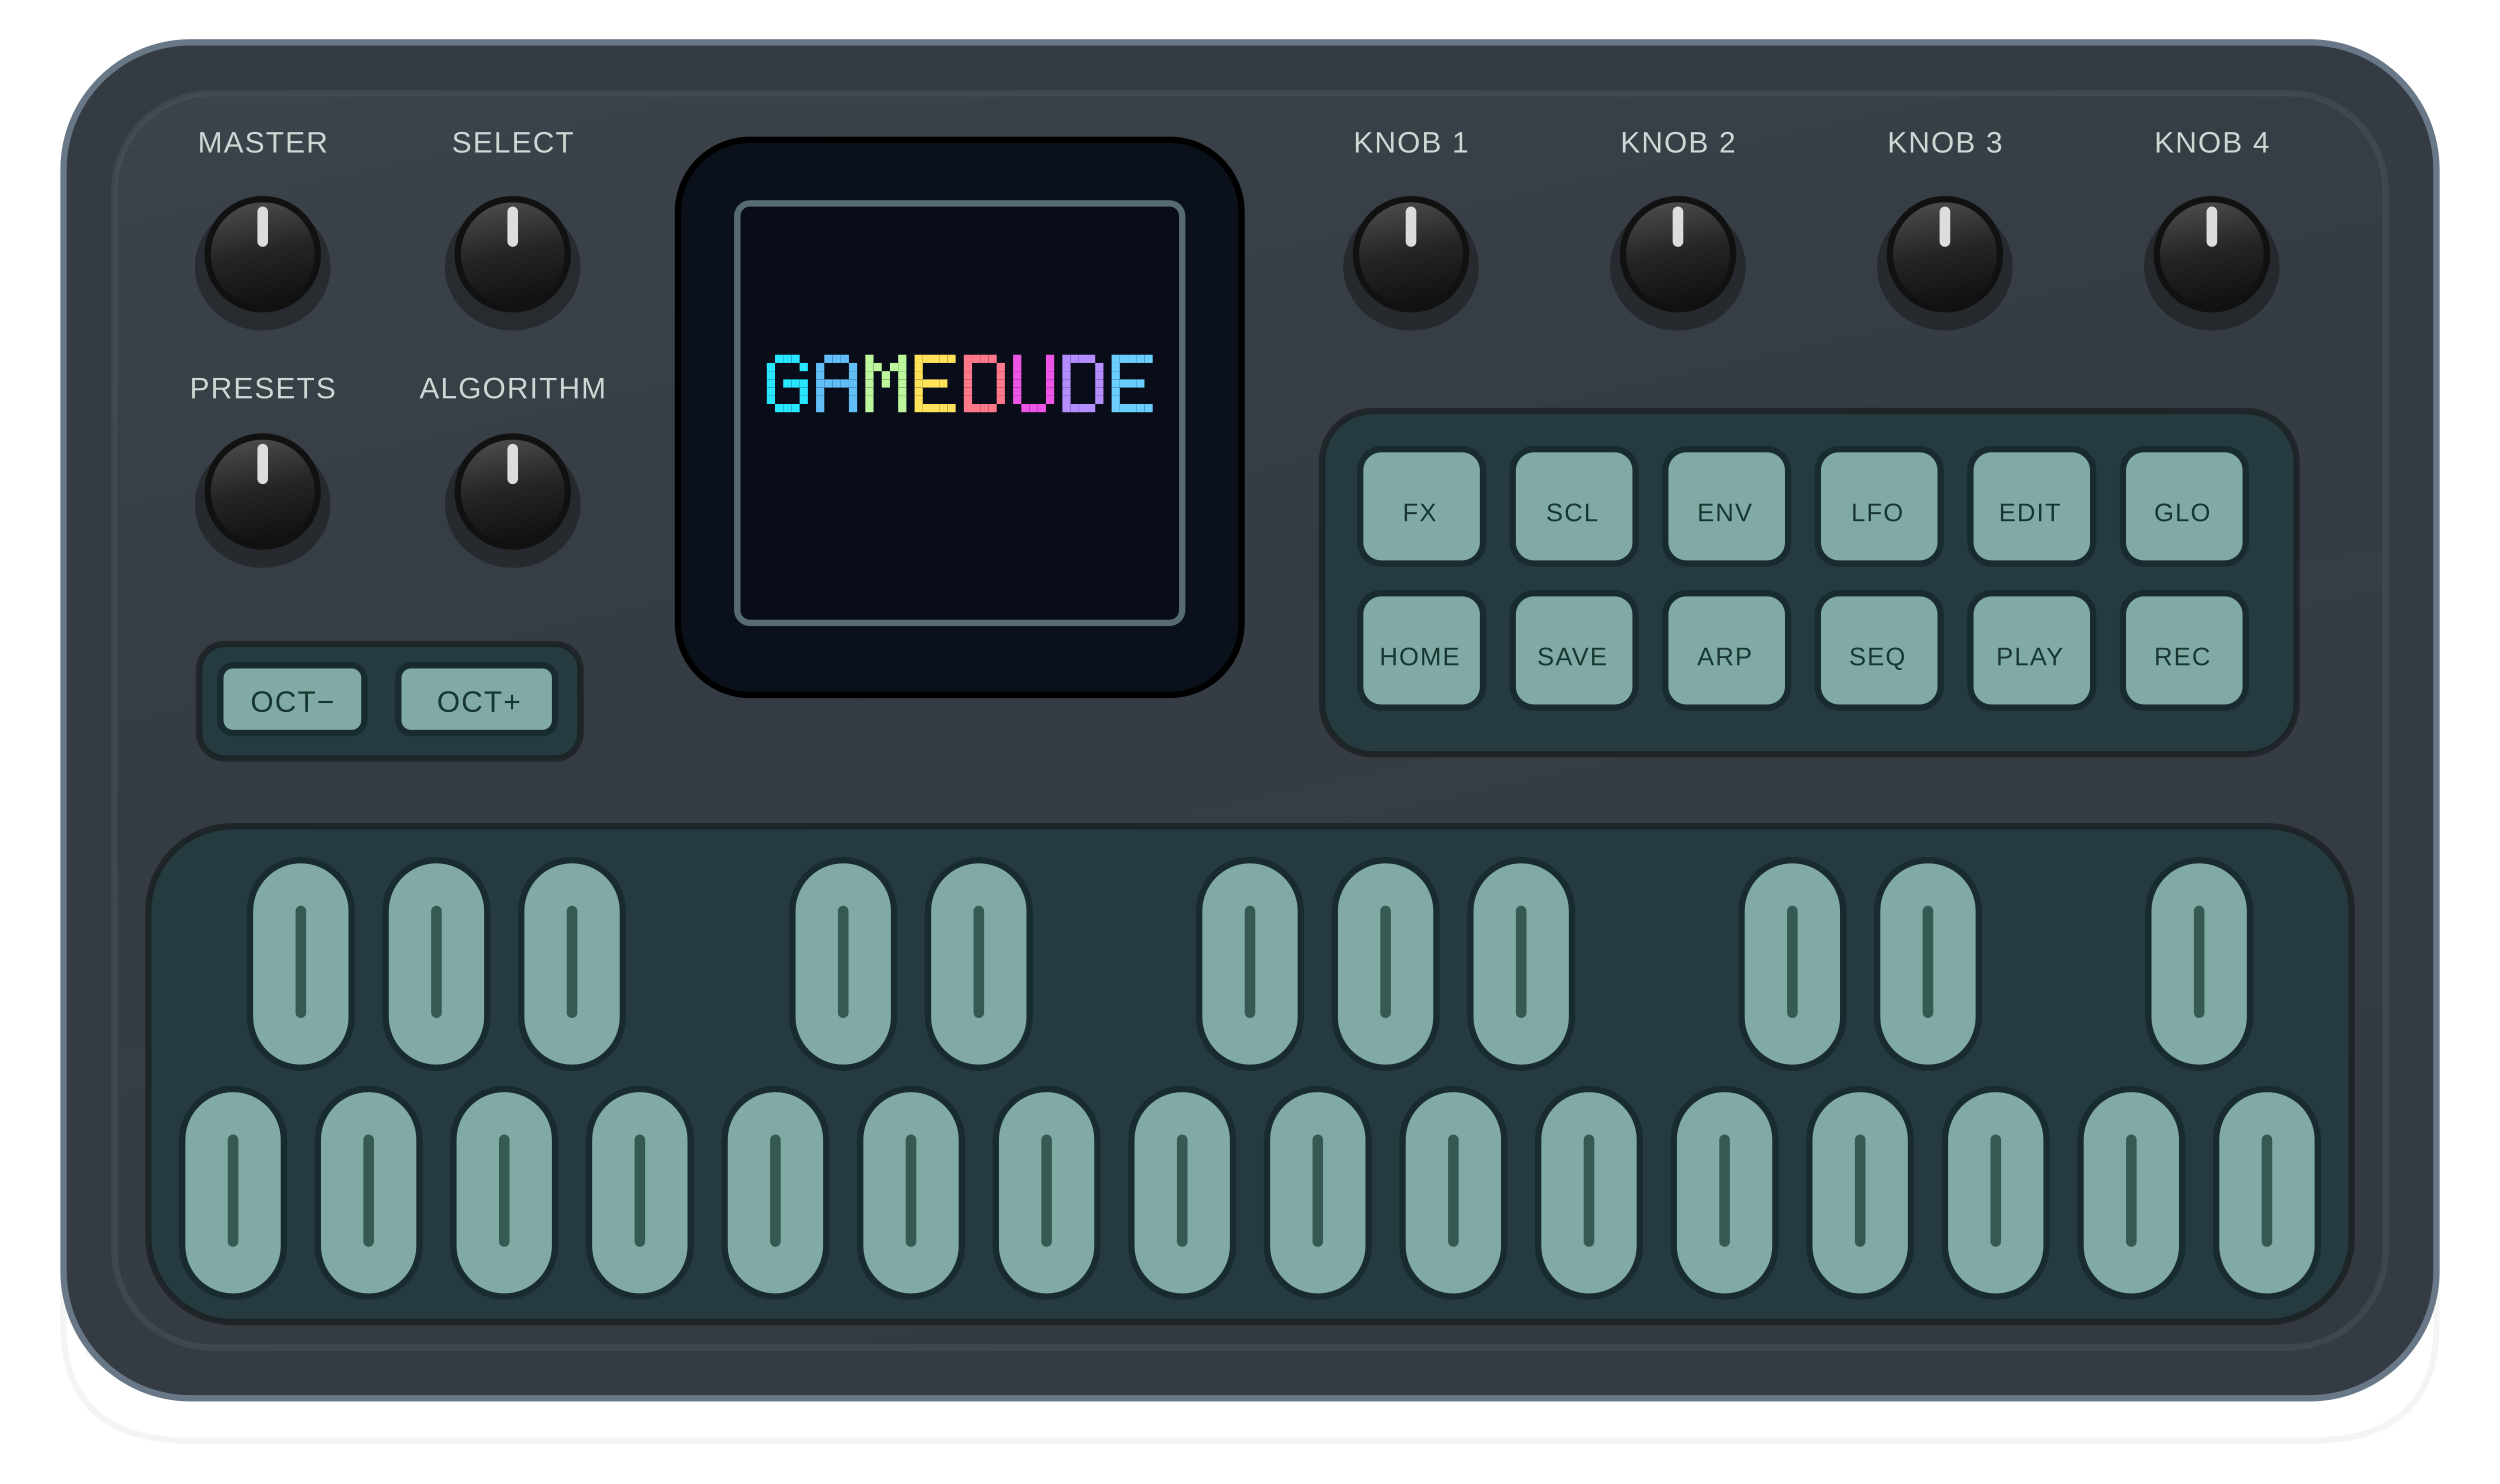
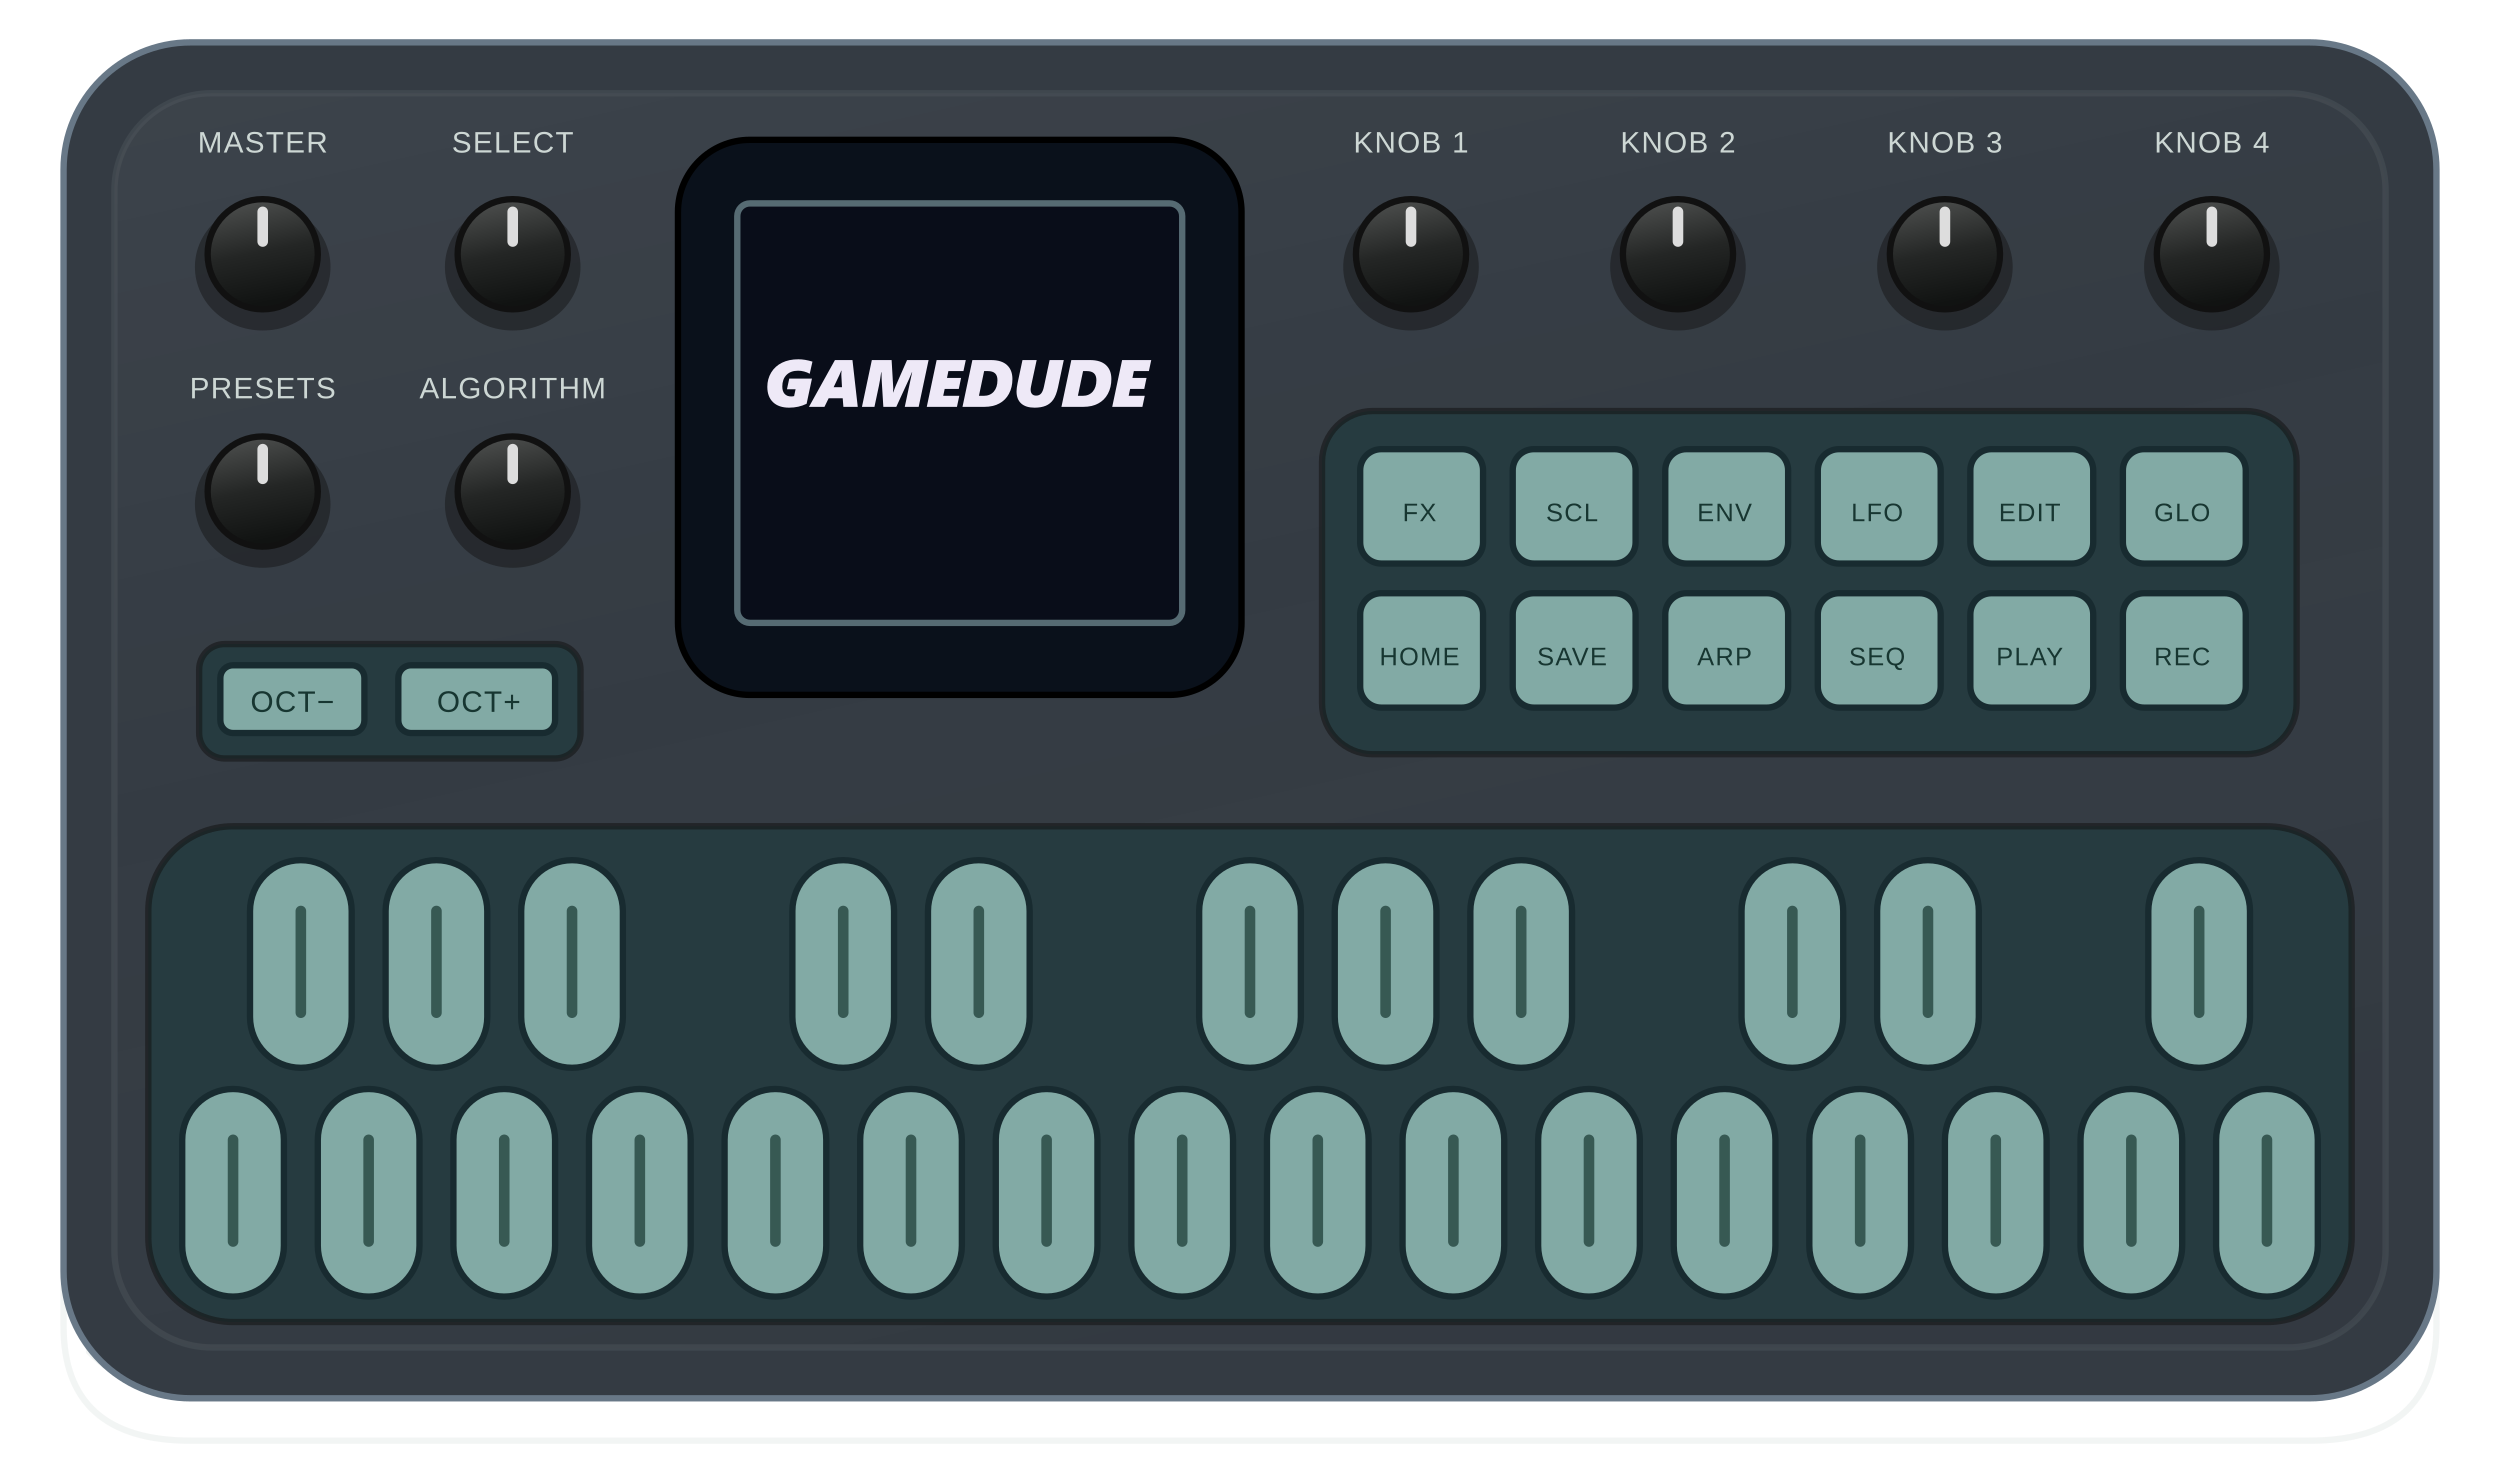
<svg xmlns="http://www.w3.org/2000/svg" viewBox="25 45 590 350" role="img" aria-label="FM-1 GameDude simulator">
  <style>
.hero-product{color:#cdd7d4}.product-body{fill:#343b43;stroke:#687887}.product-rubber{fill:#263b40;stroke:#1118}.product-button{fill:var(--button-fill,#82aaa5);stroke:#182b30}.product-detail{opacity:.25}.product-bezel{fill:#0a111b;stroke:#000}.product-screen{fill:#090d19;stroke:#566b73}.product-labels{font-family:Arial,sans-serif;letter-spacing:.3px}.product-control-ink{color:#173631}
</style>
  <defs>
    <g id="fm1-knob">
      <circle r="13" />
      <ellipse cy="3" rx="16" ry="15" opacity=".35" />
      <path d="M0 -10v7" stroke-width="2.5" />
    </g>
    <g id="fm1-key">
      <rect width="24" height="49" rx="12" />
      <path d="M12 12v24" opacity=".65" stroke-width="2.5" />
    </g>
    <g id="fm1-product-knob" class="product-knob">
      <ellipse cy="3" rx="16" ry="15" fill="#111" opacity=".45" stroke="none" />
      <circle r="13" fill="url(#fm1-knob-shade)" stroke="#111" />
      <path d="M0 -10v7" stroke="#ddd" stroke-width="2.5" />
    </g>
    <g id="fm1-product-key">
      <rect class="product-button" width="24" height="49" rx="12" />
      <path d="M12 12v24" opacity=".7" stroke-width="2.5" />
    </g>
    <linearGradient id="fm1-knob-shade" x2=".2" y2="1">
      <stop stop-color="#525453" />
      <stop offset=".55" stop-color="#242625" />
      <stop offset="1" stop-color="#111312" />
    </linearGradient>
    <linearGradient id="fm1-body-sheen" x2=".4" y2="1">
      <stop stop-color="#fff" stop-opacity=".16" />
      <stop offset=".5" stop-color="#fff" stop-opacity="0" />
      <stop offset="1" stop-color="#000" stop-opacity=".1" />
    </linearGradient>
-     <symbol id="gd-logo" viewBox="0 0 192 36">
-       <rect x="6" y="4" width="4" height="4" fill="#29e6ff" />
-       <rect x="10" y="4" width="4" height="4" fill="#29e6ff" />
-       <rect x="14" y="4" width="4" height="4" fill="#29e6ff" />
-       <rect x="2" y="8" width="4" height="4" fill="#29e6ff" />
-       <rect x="18" y="8" width="4" height="4" fill="#29e6ff" />
-       <rect x="2" y="12" width="4" height="4" fill="#29e6ff" />
-       <rect x="2" y="16" width="4" height="4" fill="#29e6ff" />
-       <rect x="10" y="16" width="4" height="4" fill="#29e6ff" />
-       <rect x="14" y="16" width="4" height="4" fill="#29e6ff" />
-       <rect x="18" y="16" width="4" height="4" fill="#29e6ff" />
-       <rect x="2" y="20" width="4" height="4" fill="#29e6ff" />
-       <rect x="18" y="20" width="4" height="4" fill="#29e6ff" />
-       <rect x="2" y="24" width="4" height="4" fill="#29e6ff" />
-       <rect x="18" y="24" width="4" height="4" fill="#29e6ff" />
-       <rect x="6" y="28" width="4" height="4" fill="#29e6ff" />
-       <rect x="10" y="28" width="4" height="4" fill="#29e6ff" />
-       <rect x="14" y="28" width="4" height="4" fill="#29e6ff" />
-       <rect x="30" y="4" width="4" height="4" fill="#62bef6" />
-       <rect x="34" y="4" width="4" height="4" fill="#62bef6" />
-       <rect x="38" y="4" width="4" height="4" fill="#62bef6" />
-       <rect x="26" y="8" width="4" height="4" fill="#62bef6" />
-       <rect x="42" y="8" width="4" height="4" fill="#62bef6" />
-       <rect x="26" y="12" width="4" height="4" fill="#62bef6" />
-       <rect x="42" y="12" width="4" height="4" fill="#62bef6" />
-       <rect x="26" y="16" width="4" height="4" fill="#62bef6" />
-       <rect x="30" y="16" width="4" height="4" fill="#62bef6" />
-       <rect x="34" y="16" width="4" height="4" fill="#62bef6" />
-       <rect x="38" y="16" width="4" height="4" fill="#62bef6" />
-       <rect x="42" y="16" width="4" height="4" fill="#62bef6" />
-       <rect x="26" y="20" width="4" height="4" fill="#62bef6" />
-       <rect x="42" y="20" width="4" height="4" fill="#62bef6" />
-       <rect x="26" y="24" width="4" height="4" fill="#62bef6" />
-       <rect x="42" y="24" width="4" height="4" fill="#62bef6" />
-       <rect x="26" y="28" width="4" height="4" fill="#62bef6" />
-       <rect x="42" y="28" width="4" height="4" fill="#62bef6" />
-       <rect x="50" y="4" width="4" height="4" fill="#bdf69c" />
-       <rect x="66" y="4" width="4" height="4" fill="#bdf69c" />
-       <rect x="50" y="8" width="4" height="4" fill="#bdf69c" />
-       <rect x="54" y="8" width="4" height="4" fill="#bdf69c" />
-       <rect x="62" y="8" width="4" height="4" fill="#bdf69c" />
-       <rect x="66" y="8" width="4" height="4" fill="#bdf69c" />
-       <rect x="50" y="12" width="4" height="4" fill="#bdf69c" />
-       <rect x="58" y="12" width="4" height="4" fill="#bdf69c" />
-       <rect x="66" y="12" width="4" height="4" fill="#bdf69c" />
-       <rect x="50" y="16" width="4" height="4" fill="#bdf69c" />
-       <rect x="58" y="16" width="4" height="4" fill="#bdf69c" />
-       <rect x="66" y="16" width="4" height="4" fill="#bdf69c" />
-       <rect x="50" y="20" width="4" height="4" fill="#bdf69c" />
-       <rect x="66" y="20" width="4" height="4" fill="#bdf69c" />
-       <rect x="50" y="24" width="4" height="4" fill="#bdf69c" />
-       <rect x="66" y="24" width="4" height="4" fill="#bdf69c" />
-       <rect x="50" y="28" width="4" height="4" fill="#bdf69c" />
-       <rect x="66" y="28" width="4" height="4" fill="#bdf69c" />
-       <rect x="74" y="4" width="4" height="4" fill="#ffe25a" />
-       <rect x="78" y="4" width="4" height="4" fill="#ffe25a" />
-       <rect x="82" y="4" width="4" height="4" fill="#ffe25a" />
-       <rect x="86" y="4" width="4" height="4" fill="#ffe25a" />
-       <rect x="90" y="4" width="4" height="4" fill="#ffe25a" />
-       <rect x="74" y="8" width="4" height="4" fill="#ffe25a" />
-       <rect x="74" y="12" width="4" height="4" fill="#ffe25a" />
-       <rect x="74" y="16" width="4" height="4" fill="#ffe25a" />
-       <rect x="78" y="16" width="4" height="4" fill="#ffe25a" />
-       <rect x="82" y="16" width="4" height="4" fill="#ffe25a" />
-       <rect x="86" y="16" width="4" height="4" fill="#ffe25a" />
-       <rect x="74" y="20" width="4" height="4" fill="#ffe25a" />
-       <rect x="74" y="24" width="4" height="4" fill="#ffe25a" />
-       <rect x="74" y="28" width="4" height="4" fill="#ffe25a" />
-       <rect x="78" y="28" width="4" height="4" fill="#ffe25a" />
-       <rect x="82" y="28" width="4" height="4" fill="#ffe25a" />
-       <rect x="86" y="28" width="4" height="4" fill="#ffe25a" />
-       <rect x="90" y="28" width="4" height="4" fill="#ffe25a" />
-       <rect x="98" y="4" width="4" height="4" fill="#ff798b" />
-       <rect x="102" y="4" width="4" height="4" fill="#ff798b" />
-       <rect x="106" y="4" width="4" height="4" fill="#ff798b" />
-       <rect x="110" y="4" width="4" height="4" fill="#ff798b" />
-       <rect x="98" y="8" width="4" height="4" fill="#ff798b" />
-       <rect x="114" y="8" width="4" height="4" fill="#ff798b" />
-       <rect x="98" y="12" width="4" height="4" fill="#ff798b" />
-       <rect x="114" y="12" width="4" height="4" fill="#ff798b" />
-       <rect x="98" y="16" width="4" height="4" fill="#ff798b" />
-       <rect x="114" y="16" width="4" height="4" fill="#ff798b" />
-       <rect x="98" y="20" width="4" height="4" fill="#ff798b" />
-       <rect x="114" y="20" width="4" height="4" fill="#ff798b" />
-       <rect x="98" y="24" width="4" height="4" fill="#ff798b" />
-       <rect x="114" y="24" width="4" height="4" fill="#ff798b" />
-       <rect x="98" y="28" width="4" height="4" fill="#ff798b" />
-       <rect x="102" y="28" width="4" height="4" fill="#ff798b" />
-       <rect x="106" y="28" width="4" height="4" fill="#ff798b" />
-       <rect x="110" y="28" width="4" height="4" fill="#ff798b" />
-       <rect x="122" y="4" width="4" height="4" fill="#ee55e6" />
-       <rect x="138" y="4" width="4" height="4" fill="#ee55e6" />
-       <rect x="122" y="8" width="4" height="4" fill="#ee55e6" />
-       <rect x="138" y="8" width="4" height="4" fill="#ee55e6" />
-       <rect x="122" y="12" width="4" height="4" fill="#ee55e6" />
-       <rect x="138" y="12" width="4" height="4" fill="#ee55e6" />
-       <rect x="122" y="16" width="4" height="4" fill="#ee55e6" />
-       <rect x="138" y="16" width="4" height="4" fill="#ee55e6" />
-       <rect x="122" y="20" width="4" height="4" fill="#ee55e6" />
-       <rect x="138" y="20" width="4" height="4" fill="#ee55e6" />
-       <rect x="122" y="24" width="4" height="4" fill="#ee55e6" />
-       <rect x="138" y="24" width="4" height="4" fill="#ee55e6" />
-       <rect x="126" y="28" width="4" height="4" fill="#ee55e6" />
-       <rect x="130" y="28" width="4" height="4" fill="#ee55e6" />
-       <rect x="134" y="28" width="4" height="4" fill="#ee55e6" />
-       <rect x="146" y="4" width="4" height="4" fill="#b48dff" />
-       <rect x="150" y="4" width="4" height="4" fill="#b48dff" />
-       <rect x="154" y="4" width="4" height="4" fill="#b48dff" />
-       <rect x="158" y="4" width="4" height="4" fill="#b48dff" />
-       <rect x="146" y="8" width="4" height="4" fill="#b48dff" />
-       <rect x="162" y="8" width="4" height="4" fill="#b48dff" />
-       <rect x="146" y="12" width="4" height="4" fill="#b48dff" />
-       <rect x="162" y="12" width="4" height="4" fill="#b48dff" />
-       <rect x="146" y="16" width="4" height="4" fill="#b48dff" />
-       <rect x="162" y="16" width="4" height="4" fill="#b48dff" />
-       <rect x="146" y="20" width="4" height="4" fill="#b48dff" />
-       <rect x="162" y="20" width="4" height="4" fill="#b48dff" />
-       <rect x="146" y="24" width="4" height="4" fill="#b48dff" />
-       <rect x="162" y="24" width="4" height="4" fill="#b48dff" />
-       <rect x="146" y="28" width="4" height="4" fill="#b48dff" />
-       <rect x="150" y="28" width="4" height="4" fill="#b48dff" />
-       <rect x="154" y="28" width="4" height="4" fill="#b48dff" />
-       <rect x="158" y="28" width="4" height="4" fill="#b48dff" />
-       <rect x="170" y="4" width="4" height="4" fill="#6aceff" />
-       <rect x="174" y="4" width="4" height="4" fill="#6aceff" />
-       <rect x="178" y="4" width="4" height="4" fill="#6aceff" />
-       <rect x="182" y="4" width="4" height="4" fill="#6aceff" />
-       <rect x="186" y="4" width="4" height="4" fill="#6aceff" />
-       <rect x="170" y="8" width="4" height="4" fill="#6aceff" />
-       <rect x="170" y="12" width="4" height="4" fill="#6aceff" />
-       <rect x="170" y="16" width="4" height="4" fill="#6aceff" />
-       <rect x="174" y="16" width="4" height="4" fill="#6aceff" />
-       <rect x="178" y="16" width="4" height="4" fill="#6aceff" />
-       <rect x="182" y="16" width="4" height="4" fill="#6aceff" />
-       <rect x="170" y="20" width="4" height="4" fill="#6aceff" />
-       <rect x="170" y="24" width="4" height="4" fill="#6aceff" />
-       <rect x="170" y="28" width="4" height="4" fill="#6aceff" />
-       <rect x="174" y="28" width="4" height="4" fill="#6aceff" />
-       <rect x="178" y="28" width="4" height="4" fill="#6aceff" />
-       <rect x="182" y="28" width="4" height="4" fill="#6aceff" />
-       <rect x="186" y="28" width="4" height="4" fill="#6aceff" />
+     <symbol id="gd-logo" viewBox="0 0 342 50">
+       <path d="M1391 1014Q1317 1057 1221.5 1082.5Q1126 1108 1036 1108Q808 1108 679.5 978.5Q551 849 551 621Q551 477 622.0 398.0Q693 319 823 319Q869 319 913 330L958 539H694L764 866H1460L1296 94Q1052 -25 760 -25Q443 -25 267.5 142.0Q92 309 92 614Q92 856 210.5 1052.0Q329 1248 542.5 1353.0Q756 1458 1044 1458Q1244 1458 1475 1386Z" fill="#eee9f7" transform="matrix(0.02832097 0 0 -0.02832097 1.394471 45.29198)" />
+       <path d="M961 0 940 264H510L381 0H-94L702 1434H1239L1401 0ZM898 1008Q898 1076 903 1106H893L874 1056L836 969L662 602H918L899 961Z" fill="#eee9f7" transform="matrix(0.02832097 0 0 -0.02832097 42.79973 45.29198)" />
+       <path d="M1767 0H1341L1520 844L1567 1059H1559L1485 881L1081 0H684L633 831Q627 915 627 1059H618Q589 838 551 655L412 0H29L332 1434H938L988 577Q988 512 983 442H989Q1006 490 1024.0 542.5Q1042 595 1061 637L1411 1434H2071Z" fill="#eee9f7" transform="matrix(0.02832097 0 0 -0.02832097 85.30951 45.29198)" />
+       <path d="M1155 1096H694L651 887H1083L1012 549H580L535 338H1028L956 0H31L334 1434H1227Z" fill="#eee9f7" transform="matrix(0.02832097 0 0 -0.02832097 141.4983 45.29198)" />
+       <path d="M1561 852Q1561 597 1454.5 400.0Q1348 203 1155.5 101.5Q963 0 700 0H31L334 1434H905Q1229 1434 1395.0 1281.0Q1561 1128 1561 852ZM1102 819Q1102 958 1029.0 1027.0Q956 1096 805 1096H694L535 338H680Q878 338 990.0 467.5Q1102 597 1102 819Z" fill="#eee9f7" transform="matrix(0.02832097 0 0 -0.02832097 172.5098 45.29198)" />
+       <path d="M684 -25Q417 -25 274.0 103.0Q131 231 131 475Q131 566 166 741L313 1434H748L598 737Q586 677 574.5 622.0Q563 567 563 526Q563 440 607.5 392.0Q652 344 733 344Q827 344 883.5 409.0Q940 474 971 621L1145 1434H1579L1401 596Q1347 351 1257.5 222.0Q1168 93 1027.5 34.0Q887 -25 684 -25Z" fill="#eee9f7" transform="matrix(0.02832097 0 0 -0.02832097 216.5772 45.29198)" />
+       <path d="M1561 852Q1561 597 1454.5 400.0Q1348 203 1155.5 101.5Q963 0 700 0H31L334 1434H905Q1229 1434 1395.0 1281.0Q1561 1128 1561 852ZM1102 819Q1102 958 1029.0 1027.0Q956 1096 805 1096H694L535 338H680Q878 338 990.0 467.5Q1102 597 1102 819Z" fill="#eee9f7" transform="matrix(0.02832097 0 0 -0.02832097 258.379 45.29198)" />
+       <path d="M1155 1096H694L651 887H1083L1012 549H580L535 338H1028L956 0H31L334 1434H1227Z" fill="#eee9f7" transform="matrix(0.02832097 0 0 -0.02832097 302.4464 45.29198)" />
    </symbol>
  </defs>
  <g class="hero-product">
    <g fill="none" stroke="currentColor" stroke-width="1.5" stroke-linejoin="round" stroke-linecap="round">
      <path class="product-detail" d="M40 101v257q0 27 30 27h500q30 0 30-27V101M46 364q10 10 26 10h497q15 0 24-10" />
      <rect class="product-body" x="40" y="55" width="560" height="320" rx="30" />
      <rect fill="url(#fm1-body-sheen)" stroke-opacity=".3" x="52" y="67" width="536" height="296" rx="23" class="product-detail" />
      <g>
        <use href="#fm1-product-knob" x="87" y="105" />
        <use href="#fm1-product-knob" x="146" y="105" />
        <use href="#fm1-product-knob" x="87" y="161" />
        <use href="#fm1-product-knob" x="146" y="161" />
        <use href="#fm1-product-knob" x="358" y="105" />
        <use href="#fm1-product-knob" x="421" y="105" />
        <use href="#fm1-product-knob" x="484" y="105" />
        <use href="#fm1-product-knob" x="547" y="105" />
      </g>
      <rect class="product-bezel" x="185" y="78" width="133" height="131" rx="17" />
      <rect x="199" y="93" width="105" height="99" rx="3" class="product-screen" />
      <rect class="product-rubber" x="72" y="197" width="90" height="27" rx="6" />
      <rect class="product-button" x="77" y="202" width="34" height="16" rx="3" />
      <rect class="product-button" x="119" y="202" width="37" height="16" rx="3" />
      <rect class="product-rubber" x="337" y="142" width="230" height="81" rx="12" />
      <rect class="product-rubber" x="60" y="240" width="520" height="117" rx="20" />
      <rect class="product-button" x="346" y="151" width="29" height="27" rx="5" />
      <rect class="product-button" x="382" y="151" width="29" height="27" rx="5" />
      <rect class="product-button" x="418" y="151" width="29" height="27" rx="5" />
      <rect class="product-button" x="454" y="151" width="29" height="27" rx="5" />
      <rect class="product-button" x="490" y="151" width="29" height="27" rx="5" />
      <rect class="product-button" x="526" y="151" width="29" height="27" rx="5" />
      <rect class="product-button" x="346" y="185" width="29" height="27" rx="5" />
      <rect class="product-button" x="382" y="185" width="29" height="27" rx="5" />
      <rect class="product-button" x="418" y="185" width="29" height="27" rx="5" />
      <rect class="product-button" x="454" y="185" width="29" height="27" rx="5" />
      <rect class="product-button" x="490" y="185" width="29" height="27" rx="5" />
      <rect class="product-button" x="526" y="185" width="29" height="27" rx="5" />
      <use class="product-control-ink" href="#fm1-product-key" x="68" y="302" />
      <use class="product-control-ink" href="#fm1-product-key" x="100" y="302" />
      <use class="product-control-ink" href="#fm1-product-key" x="132" y="302" />
      <use class="product-control-ink" href="#fm1-product-key" x="164" y="302" />
      <use class="product-control-ink" href="#fm1-product-key" x="196" y="302" />
      <use class="product-control-ink" href="#fm1-product-key" x="228" y="302" />
      <use class="product-control-ink" href="#fm1-product-key" x="260" y="302" />
      <use class="product-control-ink" href="#fm1-product-key" x="292" y="302" />
      <use class="product-control-ink" href="#fm1-product-key" x="324" y="302" />
      <use class="product-control-ink" href="#fm1-product-key" x="356" y="302" />
      <use class="product-control-ink" href="#fm1-product-key" x="388" y="302" />
      <use class="product-control-ink" href="#fm1-product-key" x="420" y="302" />
      <use class="product-control-ink" href="#fm1-product-key" x="452" y="302" />
      <use class="product-control-ink" href="#fm1-product-key" x="484" y="302" />
      <use class="product-control-ink" href="#fm1-product-key" x="516" y="302" />
      <use class="product-control-ink" href="#fm1-product-key" x="548" y="302" />
      <use class="product-control-ink" href="#fm1-product-key" x="84" y="248" />
      <use class="product-control-ink" href="#fm1-product-key" x="116" y="248" />
      <use class="product-control-ink" href="#fm1-product-key" x="148" y="248" />
      <use class="product-control-ink" href="#fm1-product-key" x="212" y="248" />
      <use class="product-control-ink" href="#fm1-product-key" x="244" y="248" />
      <use class="product-control-ink" href="#fm1-product-key" x="308" y="248" />
      <use class="product-control-ink" href="#fm1-product-key" x="340" y="248" />
      <use class="product-control-ink" href="#fm1-product-key" x="372" y="248" />
      <use class="product-control-ink" href="#fm1-product-key" x="436" y="248" />
      <use class="product-control-ink" href="#fm1-product-key" x="468" y="248" />
      <use class="product-control-ink" href="#fm1-product-key" x="532" y="248" />
    </g>
    <g class="product-labels" fill="currentColor" font-size="7" text-anchor="middle">
      <text x="87" y="81">MASTER</text>
      <text x="146" y="81">SELECT</text>
      <text x="87" y="139">PRESETS</text>
      <text x="146" y="139">ALGORITHM</text>
      <text x="358" y="81">KNOB 1</text>
      <text x="421" y="81">KNOB 2</text>
      <text x="484" y="81">KNOB 3</text>
      <text x="547" y="81">KNOB 4</text>
      <text class="product-control-ink" x="94" y="213">OCT−</text>
      <text class="product-control-ink" x="138" y="213">OCT+</text>
      <text class="product-control-ink" x="360" y="168" font-size="6">FX</text>
      <text class="product-control-ink" x="396" y="168" font-size="6">SCL</text>
      <text class="product-control-ink" x="432" y="168" font-size="6">ENV</text>
      <text class="product-control-ink" x="468" y="168" font-size="6">LFO</text>
      <text class="product-control-ink" x="504" y="168" font-size="6">EDIT</text>
      <text class="product-control-ink" x="540" y="168" font-size="6">GLO</text>
      <text class="product-control-ink" x="360" y="202" font-size="6">HOME</text>
      <text class="product-control-ink" x="396" y="202" font-size="6">SAVE</text>
      <text class="product-control-ink" x="432" y="202" font-size="6">ARP</text>
      <text class="product-control-ink" x="468" y="202" font-size="6">SEQ</text>
      <text class="product-control-ink" x="504" y="202" font-size="6">PLAY</text>
      <text class="product-control-ink" x="540" y="202" font-size="6">REC</text>
    </g>
    <g id="game-screen-brand">
      <use href="#gd-logo" x="205" y="126" width="93" height="19" />
    </g>
  </g>
</svg>
